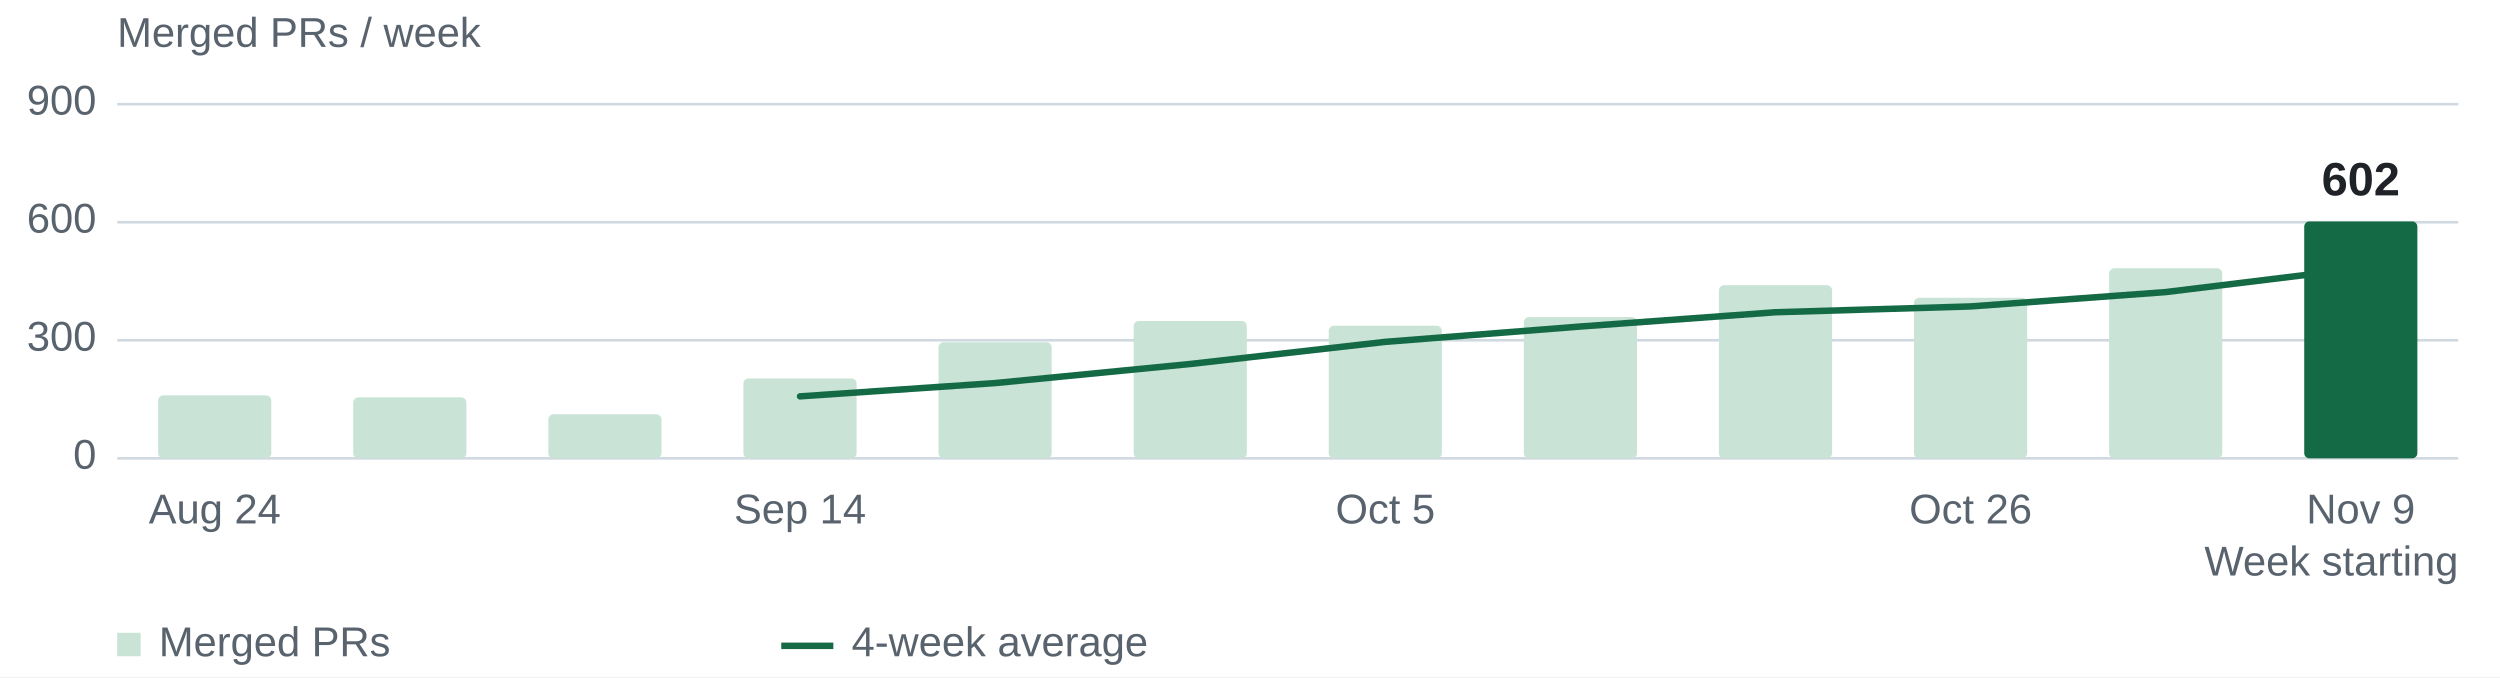
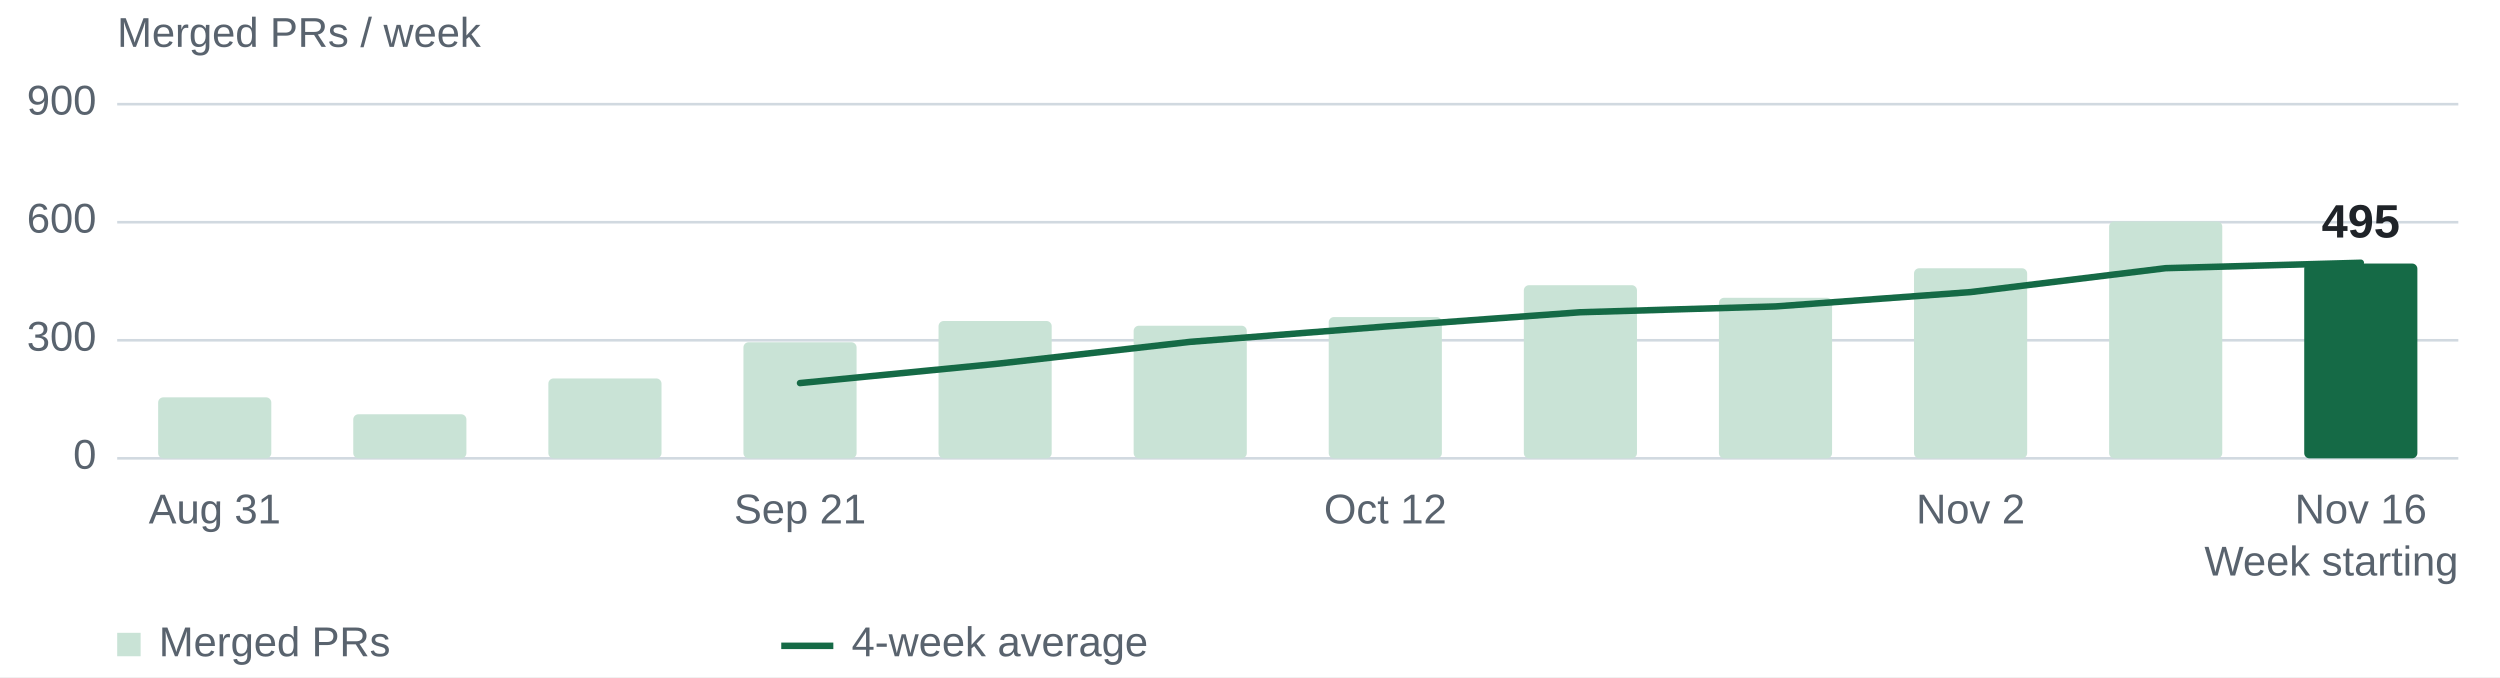
<svg xmlns="http://www.w3.org/2000/svg" width="960" height="260" viewBox="0 0 960 260" role="img">
  <g font-family="-apple-system,BlinkMacSystemFont,Segoe UI,Arial,sans-serif">
    <rect width="960" height="260" fill="#ffffff" />
    <text x="45" y="18" fill="#59636e" font-size="16">Merged PRs / week</text>
    <path d="M45 176.0 H944" stroke="#d1d9e0" stroke-width="1" />
    <text x="37" y="180.0" text-anchor="end" fill="#59636e" font-size="16">0</text>
    <path d="M45 130.667 H944" stroke="#d1d9e0" stroke-width="1" />
    <text x="37" y="134.667" text-anchor="end" fill="#59636e" font-size="16">300</text>
    <path d="M45 85.333 H944" stroke="#d1d9e0" stroke-width="1" />
    <text x="37" y="89.333" text-anchor="end" fill="#59636e" font-size="16">600</text>
    <path d="M45 40.0 H944" stroke="#d1d9e0" stroke-width="1" />
    <text x="37" y="44.0" text-anchor="end" fill="#59636e" font-size="16">900</text>
-     <rect x="60.73" y="151.82" width="43.45" height="24.18" rx="2" fill="#c9e3d6" />
-     <rect x="135.65" y="152.58" width="43.45" height="23.42" rx="2" fill="#c9e3d6" />
-     <rect x="210.57" y="159.08" width="43.45" height="16.92" rx="2" fill="#c9e3d6" />
-     <rect x="285.48" y="145.32" width="43.45" height="30.68" rx="2" fill="#c9e3d6" />
-     <rect x="360.40" y="131.42" width="43.45" height="44.58" rx="2" fill="#c9e3d6" />
-     <rect x="435.32" y="123.26" width="43.45" height="52.74" rx="2" fill="#c9e3d6" />
-     <rect x="510.23" y="125.08" width="43.45" height="50.92" rx="2" fill="#c9e3d6" />
-     <rect x="585.15" y="121.75" width="43.45" height="54.25" rx="2" fill="#c9e3d6" />
-     <rect x="660.07" y="109.51" width="43.45" height="66.49" rx="2" fill="#c9e3d6" />
-     <rect x="734.98" y="114.35" width="43.45" height="61.65" rx="2" fill="#c9e3d6" />
-     <rect x="809.90" y="103.01" width="43.45" height="72.99" rx="2" fill="#c9e3d6" />
-     <rect x="884.82" y="85.03" width="43.45" height="90.97" rx="2" fill="#156a46" />
-     <path d="M307.21,152.20 L382.12,147.10 L457.04,139.77 L531.96,131.27 L606.88,125.38 L681.79,119.90 L756.71,117.67 L831.62,112.16 L906.54,102.98" fill="none" stroke="#156a46" stroke-width="2.5" stroke-linecap="round" stroke-linejoin="round" />
-     <text x="906.54" y="75.03" text-anchor="middle" fill="#1f2328" font-size="18" font-weight="600">602</text>
-     <text x="82.46" y="201" text-anchor="middle" fill="#59636e" font-size="16">Aug 24</text>
-     <text x="307.21" y="201" text-anchor="middle" fill="#59636e" font-size="16">Sep 14</text>
-     <text x="531.96" y="201" text-anchor="middle" fill="#59636e" font-size="16">Oct 5</text>
-     <text x="756.71" y="201" text-anchor="middle" fill="#59636e" font-size="16">Oct 26</text>
-     <text x="906.54" y="201" text-anchor="middle" fill="#59636e" font-size="16">Nov 9</text>
+     <rect x="60.73" y="152.58" width="43.45" height="23.42" rx="2" fill="#c9e3d6" />
+     <rect x="135.65" y="159.08" width="43.45" height="16.92" rx="2" fill="#c9e3d6" />
+     <rect x="210.57" y="145.32" width="43.45" height="30.68" rx="2" fill="#c9e3d6" />
+     <rect x="285.48" y="131.42" width="43.45" height="44.58" rx="2" fill="#c9e3d6" />
+     <rect x="360.40" y="123.26" width="43.45" height="52.74" rx="2" fill="#c9e3d6" />
+     <rect x="435.32" y="125.08" width="43.45" height="50.92" rx="2" fill="#c9e3d6" />
+     <rect x="510.23" y="121.75" width="43.45" height="54.25" rx="2" fill="#c9e3d6" />
+     <rect x="585.15" y="109.51" width="43.45" height="66.49" rx="2" fill="#c9e3d6" />
+     <rect x="660.07" y="114.35" width="43.45" height="61.65" rx="2" fill="#c9e3d6" />
+     <rect x="734.98" y="103.01" width="43.45" height="72.99" rx="2" fill="#c9e3d6" />
+     <rect x="809.90" y="85.03" width="43.45" height="90.97" rx="2" fill="#c9e3d6" />
+     <rect x="884.82" y="101.20" width="43.45" height="74.80" rx="2" fill="#156a46" />
+     <path d="M307.21,147.10 L382.12,139.77 L457.04,131.27 L531.96,125.38 L606.88,119.90 L681.79,117.67 L756.71,112.16 L831.62,102.98 L906.54,100.90" fill="none" stroke="#156a46" stroke-width="2.5" stroke-linecap="round" stroke-linejoin="round" />
+     <text x="906.54" y="91.20" text-anchor="middle" fill="#1f2328" font-size="18" font-weight="600">495</text>
+     <text x="82.46" y="201" text-anchor="middle" fill="#59636e" font-size="16">Aug 31</text>
+     <text x="307.21" y="201" text-anchor="middle" fill="#59636e" font-size="16">Sep 21</text>
+     <text x="531.96" y="201" text-anchor="middle" fill="#59636e" font-size="16">Oct 12</text>
+     <text x="756.71" y="201" text-anchor="middle" fill="#59636e" font-size="16">Nov 2</text>
+     <text x="906.54" y="201" text-anchor="middle" fill="#59636e" font-size="16">Nov 16</text>
    <text x="944" y="221" text-anchor="end" fill="#59636e" font-size="16">Week starting</text>
    <rect x="45" y="243" width="9" height="9" fill="#c9e3d6" />
    <text x="61" y="252" fill="#59636e" font-size="16">Merged PRs</text>
    <path d="M300 248 h20" stroke="#156a46" stroke-width="2.5" />
    <text x="327" y="252" fill="#59636e" font-size="16">4-week average</text>
  </g>
</svg>
